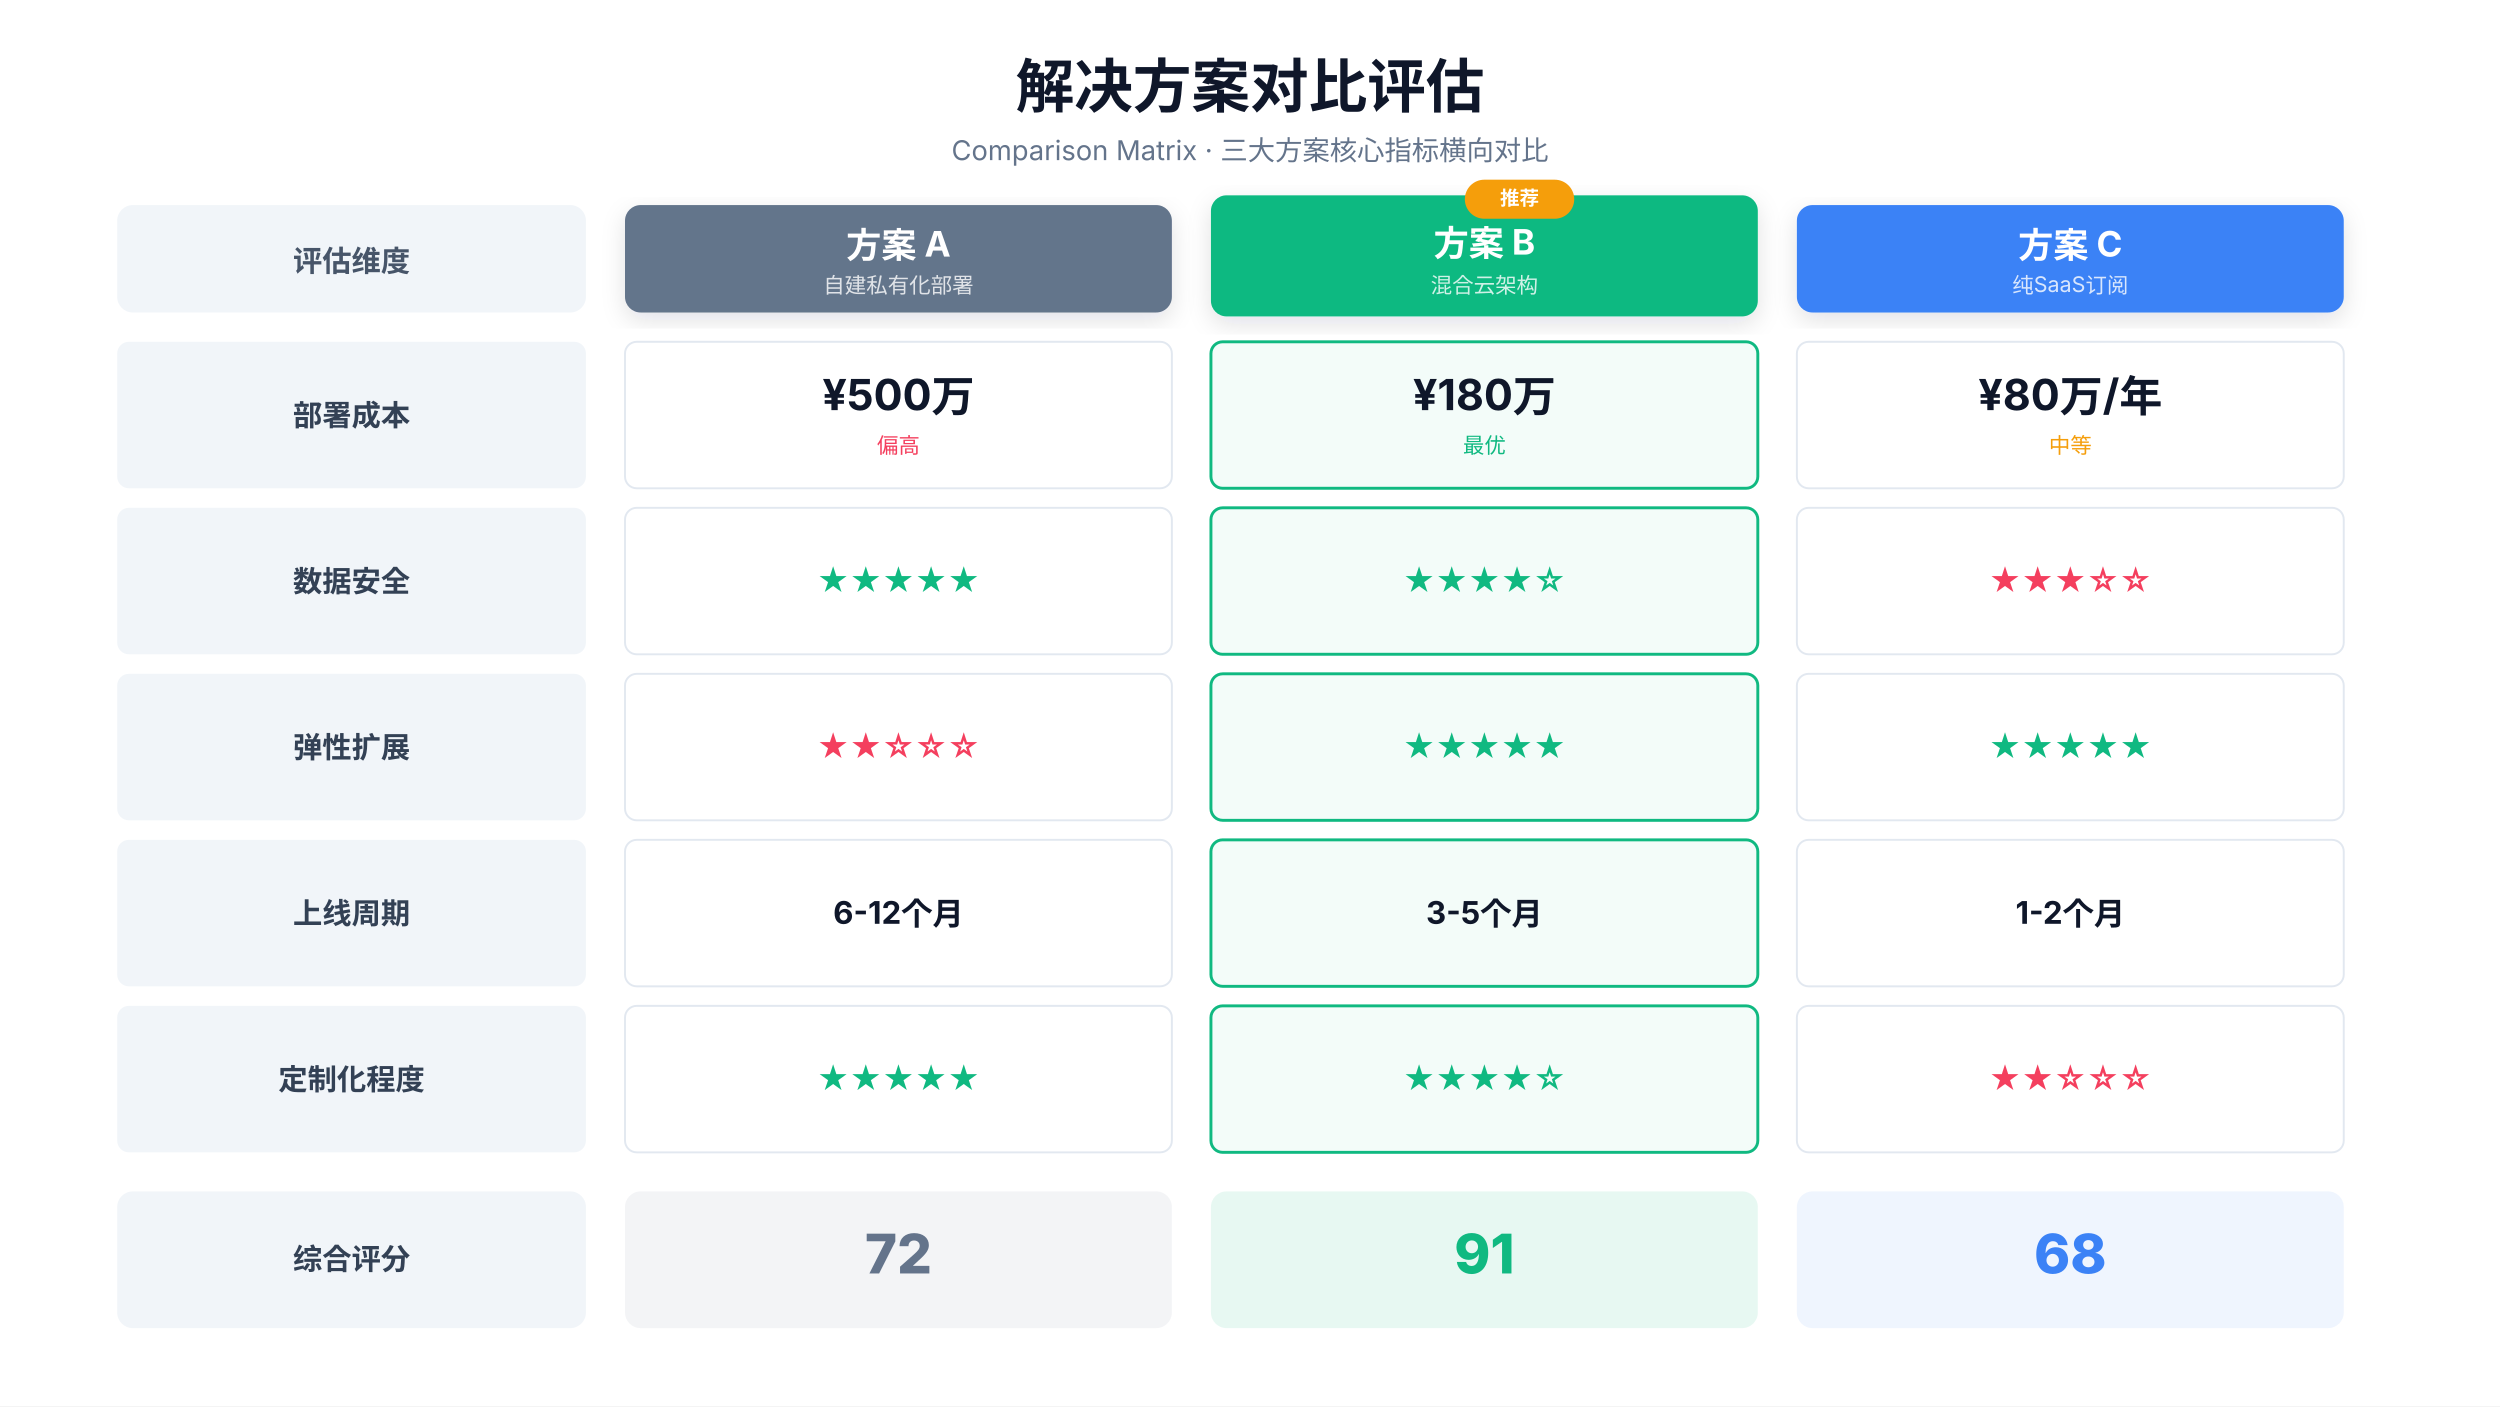
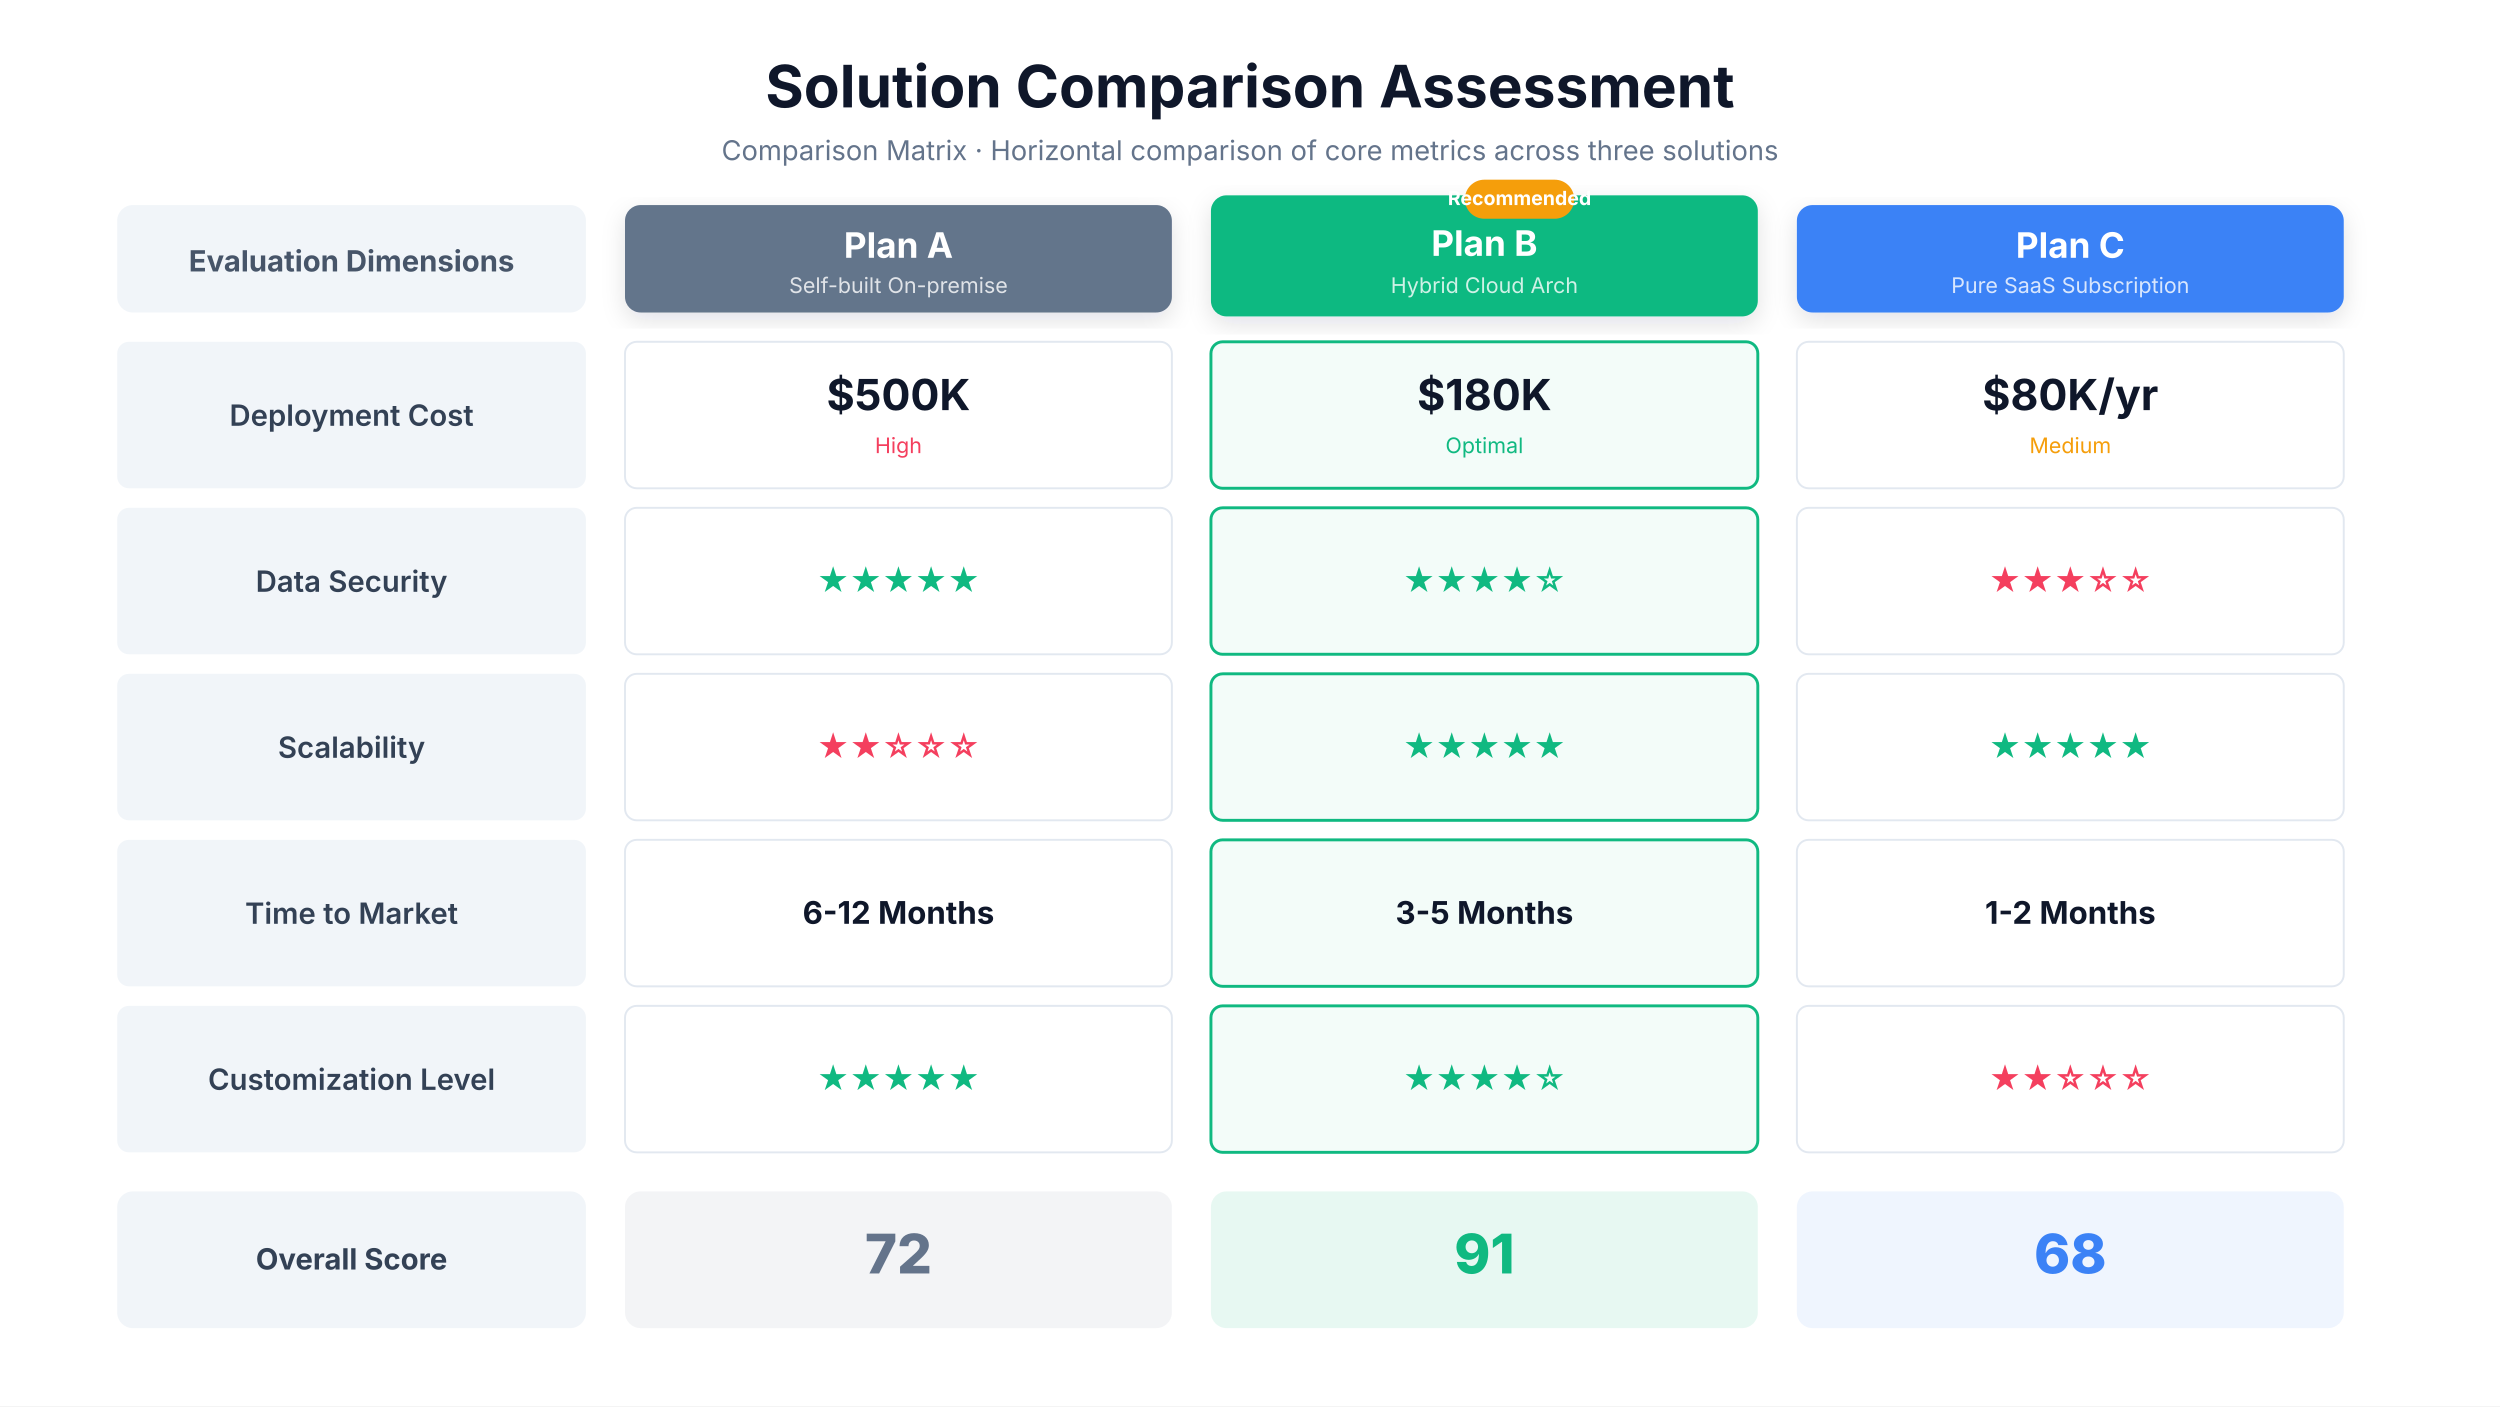
<svg xmlns="http://www.w3.org/2000/svg" viewBox="0 0 1280 720" width="1280" height="720">
  <defs>
    <filter id="cardShadow" x="-15%" y="-15%" width="130%" height="130%">
      <feGaussianBlur in="SourceAlpha" stdDeviation="6" />
      <feOffset dx="0" dy="4" result="offsetblur" />
      <feFlood flood-color="#0F172A" flood-opacity="0.12" result="shadowColor" />
      <feComposite in="shadowColor" in2="offsetblur" operator="in" result="shadow" />
      <feMerge>
        <feMergeNode in="shadow" />
        <feMergeNode in="SourceGraphic" />
      </feMerge>
    </filter>
  </defs>
  <rect width="1280" height="720" fill="#FFFFFF" />
  <text x="640" y="55" text-anchor="middle" font-family="-apple-system, BlinkMacSystemFont, 'Segoe UI', sans-serif" font-size="30" font-weight="700" fill="#0F172A">
-     <tspan>解决方案对比评估</tspan>
+     <tspan>Solution Comparison Assessment</tspan>
  </text>
  <text x="640" y="82" text-anchor="middle" font-family="-apple-system, BlinkMacSystemFont, 'Segoe UI', sans-serif" font-size="14" fill="#64748B">
-     <tspan>Comparison Matrix · 三大方案核心指标横向对比</tspan>
+     <tspan>Comparison Matrix · Horizontal comparison of core metrics across three solutions</tspan>
  </text>
  <g id="row-header">
    <rect x="60" y="105" width="240" height="55" rx="8" fill="#F1F5F9" />
    <text x="180" y="139" text-anchor="middle" font-family="-apple-system, BlinkMacSystemFont, 'Segoe UI', sans-serif" font-size="15" font-weight="700" fill="#475569">
-       <tspan>评估维度</tspan>
+       <tspan>Evaluation Dimensions</tspan>
    </text>
    <rect x="320" y="105" width="280" height="55" rx="8" fill="#64748B" filter="url(#cardShadow)" />
    <text x="460" y="132" text-anchor="middle" font-family="-apple-system, BlinkMacSystemFont, 'Segoe UI', sans-serif" font-size="18" font-weight="700" fill="#FFFFFF">
-       <tspan>方案 A</tspan>
+       <tspan>Plan A</tspan>
    </text>
    <text x="460" y="150" text-anchor="middle" font-family="-apple-system, BlinkMacSystemFont, 'Segoe UI', sans-serif" font-size="11" fill="#FFFFFF" fill-opacity="0.8">
-       <tspan>自建私有化部署</tspan>
+       <tspan>Self-built On-premise</tspan>
    </text>
    <rect x="620" y="100" width="280" height="62" rx="8" fill="#10B981" filter="url(#cardShadow)" />
    <rect x="750" y="92" width="56" height="20" rx="10" fill="#F59E0B" />
    <text x="778" y="105" text-anchor="middle" font-family="-apple-system, BlinkMacSystemFont, 'Segoe UI', sans-serif" font-size="10" font-weight="700" fill="#FFFFFF">
-       <tspan>推荐</tspan>
+       <tspan>Recommended</tspan>
    </text>
    <text x="760" y="131" text-anchor="middle" font-family="-apple-system, BlinkMacSystemFont, 'Segoe UI', sans-serif" font-size="18" font-weight="700" fill="#FFFFFF">
-       <tspan>方案 B</tspan>
+       <tspan>Plan B</tspan>
    </text>
    <text x="760" y="150" text-anchor="middle" font-family="-apple-system, BlinkMacSystemFont, 'Segoe UI', sans-serif" font-size="11" fill="#FFFFFF" fill-opacity="0.8">
-       <tspan>混合云架构</tspan>
+       <tspan>Hybrid Cloud Arch</tspan>
    </text>
    <rect x="920" y="105" width="280" height="55" rx="8" fill="#3B82F6" filter="url(#cardShadow)" />
    <text x="1060" y="132" text-anchor="middle" font-family="-apple-system, BlinkMacSystemFont, 'Segoe UI', sans-serif" font-size="18" font-weight="700" fill="#FFFFFF">
-       <tspan>方案 C</tspan>
+       <tspan>Plan C</tspan>
    </text>
    <text x="1060" y="150" text-anchor="middle" font-family="-apple-system, BlinkMacSystemFont, 'Segoe UI', sans-serif" font-size="11" fill="#FFFFFF" fill-opacity="0.8">
-       <tspan>纯SaaS订阅</tspan>
+       <tspan>Pure SaaS Subscription</tspan>
    </text>
  </g>
  <g id="row-1">
    <rect x="60" y="175" width="240" height="75" rx="6" fill="#F1F5F9" />
    <text x="180" y="218" text-anchor="middle" font-family="-apple-system, BlinkMacSystemFont, 'Segoe UI', sans-serif" font-size="15" font-weight="600" fill="#334155">
-       <tspan>部署成本</tspan>
+       <tspan>Deployment Cost</tspan>
    </text>
    <rect x="320" y="175" width="280" height="75" rx="6" fill="#FFFFFF" stroke="#E2E8F0" stroke-width="1" />
    <text x="460" y="210" text-anchor="middle" font-family="-apple-system, BlinkMacSystemFont, 'Segoe UI', sans-serif" font-size="22" font-weight="700" fill="#0F172A">
-       <tspan>¥500万</tspan>
+       <tspan>$500K</tspan>
    </text>
    <text x="460" y="232" text-anchor="middle" font-family="-apple-system, BlinkMacSystemFont, 'Segoe UI', sans-serif" font-size="11" fill="#F43F5E">
-       <tspan>偏高</tspan>
+       <tspan>High</tspan>
    </text>
    <rect x="620" y="175" width="280" height="75" rx="6" fill="#10B981" fill-opacity="0.05" stroke="#10B981" stroke-width="1.5" />
    <text x="760" y="210" text-anchor="middle" font-family="-apple-system, BlinkMacSystemFont, 'Segoe UI', sans-serif" font-size="22" font-weight="700" fill="#0F172A">
-       <tspan>¥180万</tspan>
+       <tspan>$180K</tspan>
    </text>
    <text x="760" y="232" text-anchor="middle" font-family="-apple-system, BlinkMacSystemFont, 'Segoe UI', sans-serif" font-size="11" fill="#10B981">
-       <tspan>最优</tspan>
+       <tspan>Optimal</tspan>
    </text>
    <rect x="920" y="175" width="280" height="75" rx="6" fill="#FFFFFF" stroke="#E2E8F0" stroke-width="1" />
    <text x="1060" y="210" text-anchor="middle" font-family="-apple-system, BlinkMacSystemFont, 'Segoe UI', sans-serif" font-size="22" font-weight="700" fill="#0F172A">
-       <tspan>¥80万/年</tspan>
+       <tspan>$80K/yr</tspan>
    </text>
    <text x="1060" y="232" text-anchor="middle" font-family="-apple-system, BlinkMacSystemFont, 'Segoe UI', sans-serif" font-size="11" fill="#F59E0B">
-       <tspan>中等</tspan>
+       <tspan>Medium</tspan>
    </text>
  </g>
  <g id="row-2">
    <rect x="60" y="260" width="240" height="75" rx="6" fill="#F1F5F9" />
    <text x="180" y="303" text-anchor="middle" font-family="-apple-system, BlinkMacSystemFont, 'Segoe UI', sans-serif" font-size="15" font-weight="600" fill="#334155">
-       <tspan>数据安全</tspan>
+       <tspan>Data Security</tspan>
    </text>
    <rect x="320" y="260" width="280" height="75" rx="6" fill="#FFFFFF" stroke="#E2E8F0" stroke-width="1" />
    <text x="460" y="303" text-anchor="middle" font-family="-apple-system, BlinkMacSystemFont, 'Segoe UI', sans-serif" font-size="16" font-weight="600" fill="#10B981">
      <tspan>★★★★★</tspan>
    </text>
    <rect x="620" y="260" width="280" height="75" rx="6" fill="#10B981" fill-opacity="0.05" stroke="#10B981" stroke-width="1.5" />
    <text x="760" y="303" text-anchor="middle" font-family="-apple-system, BlinkMacSystemFont, 'Segoe UI', sans-serif" font-size="16" font-weight="600" fill="#10B981">
      <tspan>★★★★☆</tspan>
    </text>
    <rect x="920" y="260" width="280" height="75" rx="6" fill="#FFFFFF" stroke="#E2E8F0" stroke-width="1" />
    <text x="1060" y="303" text-anchor="middle" font-family="-apple-system, BlinkMacSystemFont, 'Segoe UI', sans-serif" font-size="16" font-weight="600" fill="#F43F5E">
      <tspan>★★★☆☆</tspan>
    </text>
  </g>
  <g id="row-3">
    <rect x="60" y="345" width="240" height="75" rx="6" fill="#F1F5F9" />
    <text x="180" y="388" text-anchor="middle" font-family="-apple-system, BlinkMacSystemFont, 'Segoe UI', sans-serif" font-size="15" font-weight="600" fill="#334155">
-       <tspan>弹性扩展</tspan>
+       <tspan>Scalability</tspan>
    </text>
    <rect x="320" y="345" width="280" height="75" rx="6" fill="#FFFFFF" stroke="#E2E8F0" stroke-width="1" />
    <text x="460" y="388" text-anchor="middle" font-family="-apple-system, BlinkMacSystemFont, 'Segoe UI', sans-serif" font-size="16" font-weight="600" fill="#F43F5E">
      <tspan>★★☆☆☆</tspan>
    </text>
    <rect x="620" y="345" width="280" height="75" rx="6" fill="#10B981" fill-opacity="0.05" stroke="#10B981" stroke-width="1.5" />
    <text x="760" y="388" text-anchor="middle" font-family="-apple-system, BlinkMacSystemFont, 'Segoe UI', sans-serif" font-size="16" font-weight="600" fill="#10B981">
      <tspan>★★★★★</tspan>
    </text>
    <rect x="920" y="345" width="280" height="75" rx="6" fill="#FFFFFF" stroke="#E2E8F0" stroke-width="1" />
    <text x="1060" y="388" text-anchor="middle" font-family="-apple-system, BlinkMacSystemFont, 'Segoe UI', sans-serif" font-size="16" font-weight="600" fill="#10B981">
      <tspan>★★★★★</tspan>
    </text>
  </g>
  <g id="row-4">
    <rect x="60" y="430" width="240" height="75" rx="6" fill="#F1F5F9" />
    <text x="180" y="473" text-anchor="middle" font-family="-apple-system, BlinkMacSystemFont, 'Segoe UI', sans-serif" font-size="15" font-weight="600" fill="#334155">
-       <tspan>上线周期</tspan>
+       <tspan>Time to Market</tspan>
    </text>
    <rect x="320" y="430" width="280" height="75" rx="6" fill="#FFFFFF" stroke="#E2E8F0" stroke-width="1" />
    <text x="460" y="473" text-anchor="middle" font-family="-apple-system, BlinkMacSystemFont, 'Segoe UI', sans-serif" font-size="16" font-weight="700" fill="#0F172A">
-       <tspan>6-12个月</tspan>
+       <tspan>6-12 Months</tspan>
    </text>
    <rect x="620" y="430" width="280" height="75" rx="6" fill="#10B981" fill-opacity="0.05" stroke="#10B981" stroke-width="1.5" />
    <text x="760" y="473" text-anchor="middle" font-family="-apple-system, BlinkMacSystemFont, 'Segoe UI', sans-serif" font-size="16" font-weight="700" fill="#0F172A">
-       <tspan>3-5个月</tspan>
+       <tspan>3-5 Months</tspan>
    </text>
    <rect x="920" y="430" width="280" height="75" rx="6" fill="#FFFFFF" stroke="#E2E8F0" stroke-width="1" />
    <text x="1060" y="473" text-anchor="middle" font-family="-apple-system, BlinkMacSystemFont, 'Segoe UI', sans-serif" font-size="16" font-weight="700" fill="#0F172A">
-       <tspan>1-2个月</tspan>
+       <tspan>1-2 Months</tspan>
    </text>
  </g>
  <g id="row-5">
    <rect x="60" y="515" width="240" height="75" rx="6" fill="#F1F5F9" />
    <text x="180" y="558" text-anchor="middle" font-family="-apple-system, BlinkMacSystemFont, 'Segoe UI', sans-serif" font-size="15" font-weight="600" fill="#334155">
-       <tspan>定制化程度</tspan>
+       <tspan>Customization Level</tspan>
    </text>
    <rect x="320" y="515" width="280" height="75" rx="6" fill="#FFFFFF" stroke="#E2E8F0" stroke-width="1" />
    <text x="460" y="558" text-anchor="middle" font-family="-apple-system, BlinkMacSystemFont, 'Segoe UI', sans-serif" font-size="16" font-weight="600" fill="#10B981">
      <tspan>★★★★★</tspan>
    </text>
    <rect x="620" y="515" width="280" height="75" rx="6" fill="#10B981" fill-opacity="0.05" stroke="#10B981" stroke-width="1.5" />
    <text x="760" y="558" text-anchor="middle" font-family="-apple-system, BlinkMacSystemFont, 'Segoe UI', sans-serif" font-size="16" font-weight="600" fill="#10B981">
      <tspan>★★★★☆</tspan>
    </text>
    <rect x="920" y="515" width="280" height="75" rx="6" fill="#FFFFFF" stroke="#E2E8F0" stroke-width="1" />
    <text x="1060" y="558" text-anchor="middle" font-family="-apple-system, BlinkMacSystemFont, 'Segoe UI', sans-serif" font-size="16" font-weight="600" fill="#F43F5E">
      <tspan>★★☆☆☆</tspan>
    </text>
  </g>
  <g id="row-total">
    <rect x="60" y="610" width="240" height="70" rx="8" fill="#F1F5F9" />
    <text x="180" y="650" text-anchor="middle" font-family="-apple-system, BlinkMacSystemFont, 'Segoe UI', sans-serif" font-size="15" font-weight="700" fill="#334155">
-       <tspan>综合评分</tspan>
+       <tspan>Overall Score</tspan>
    </text>
    <rect x="320" y="610" width="280" height="70" rx="8" fill="#64748B" fill-opacity="0.08" />
    <text x="460" y="652" text-anchor="middle" font-family="-apple-system, BlinkMacSystemFont, 'Segoe UI', sans-serif" font-size="28" font-weight="800" fill="#64748B">
      <tspan>72</tspan>
    </text>
    <rect x="620" y="610" width="280" height="70" rx="8" fill="#10B981" fill-opacity="0.1" />
    <text x="760" y="652" text-anchor="middle" font-family="-apple-system, BlinkMacSystemFont, 'Segoe UI', sans-serif" font-size="28" font-weight="800" fill="#10B981">
      <tspan>91</tspan>
    </text>
    <rect x="920" y="610" width="280" height="70" rx="8" fill="#3B82F6" fill-opacity="0.08" />
    <text x="1060" y="652" text-anchor="middle" font-family="-apple-system, BlinkMacSystemFont, 'Segoe UI', sans-serif" font-size="28" font-weight="800" fill="#3B82F6">
      <tspan>68</tspan>
    </text>
  </g>
</svg>
